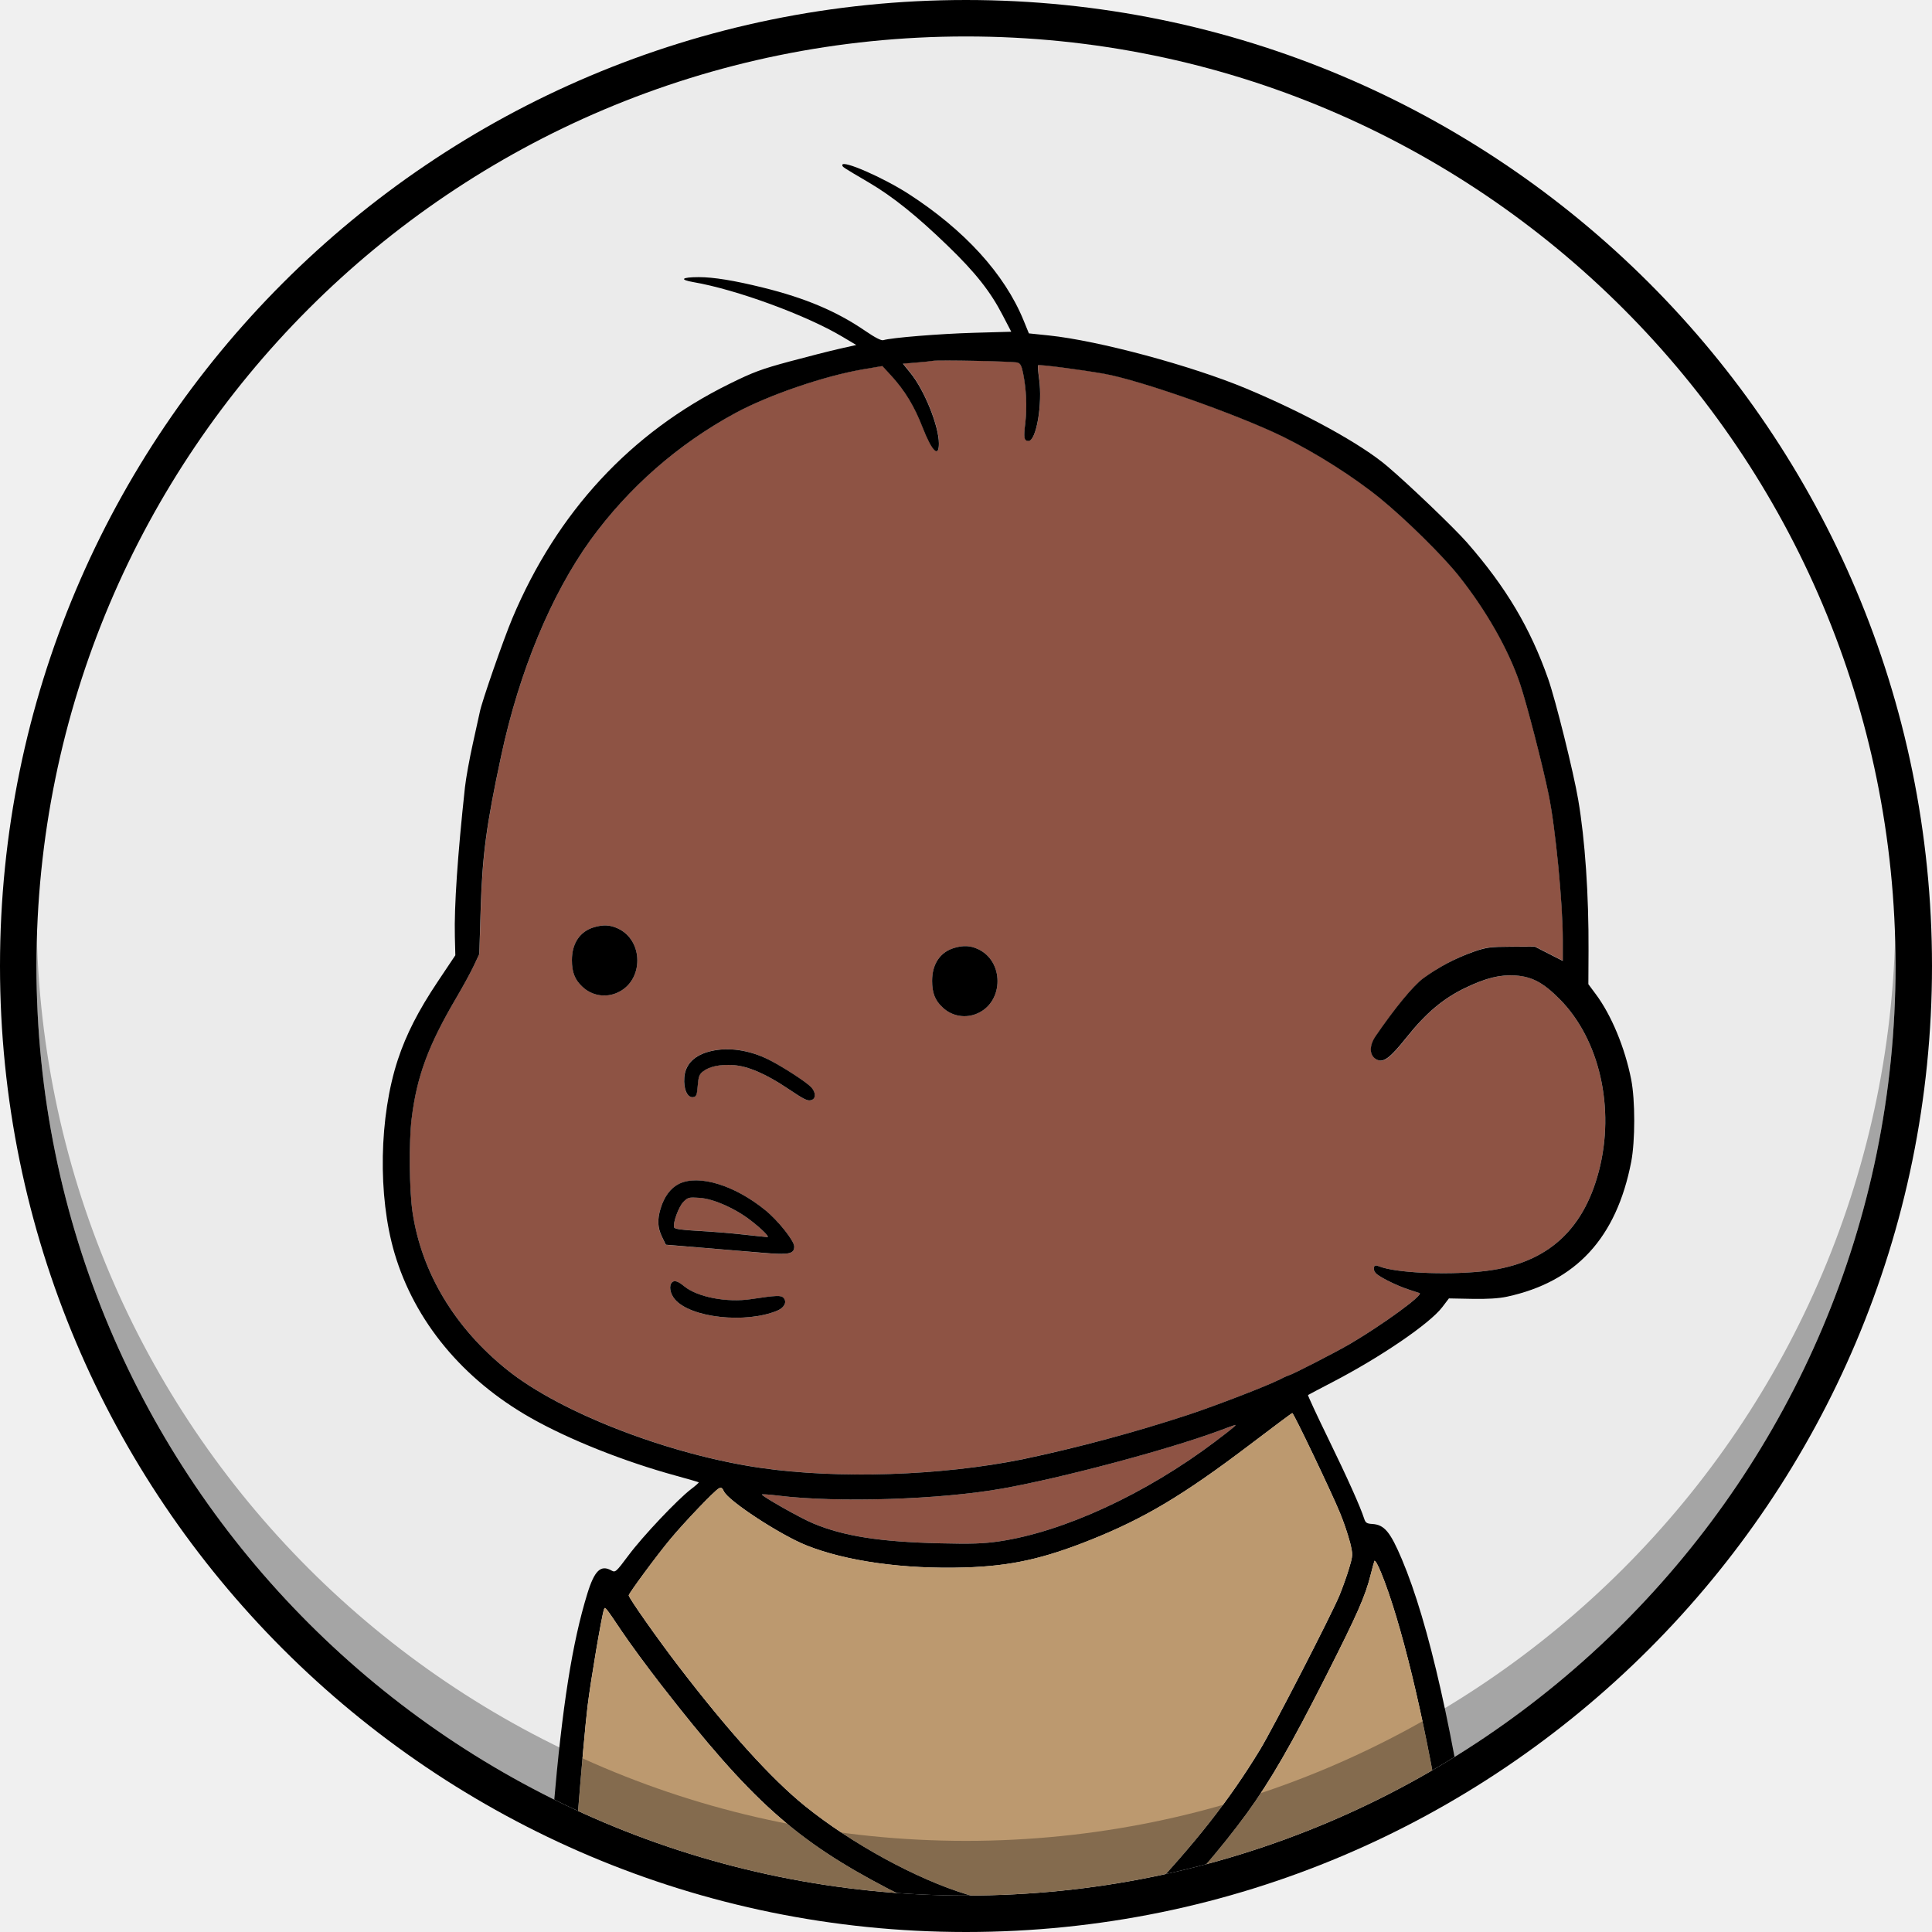
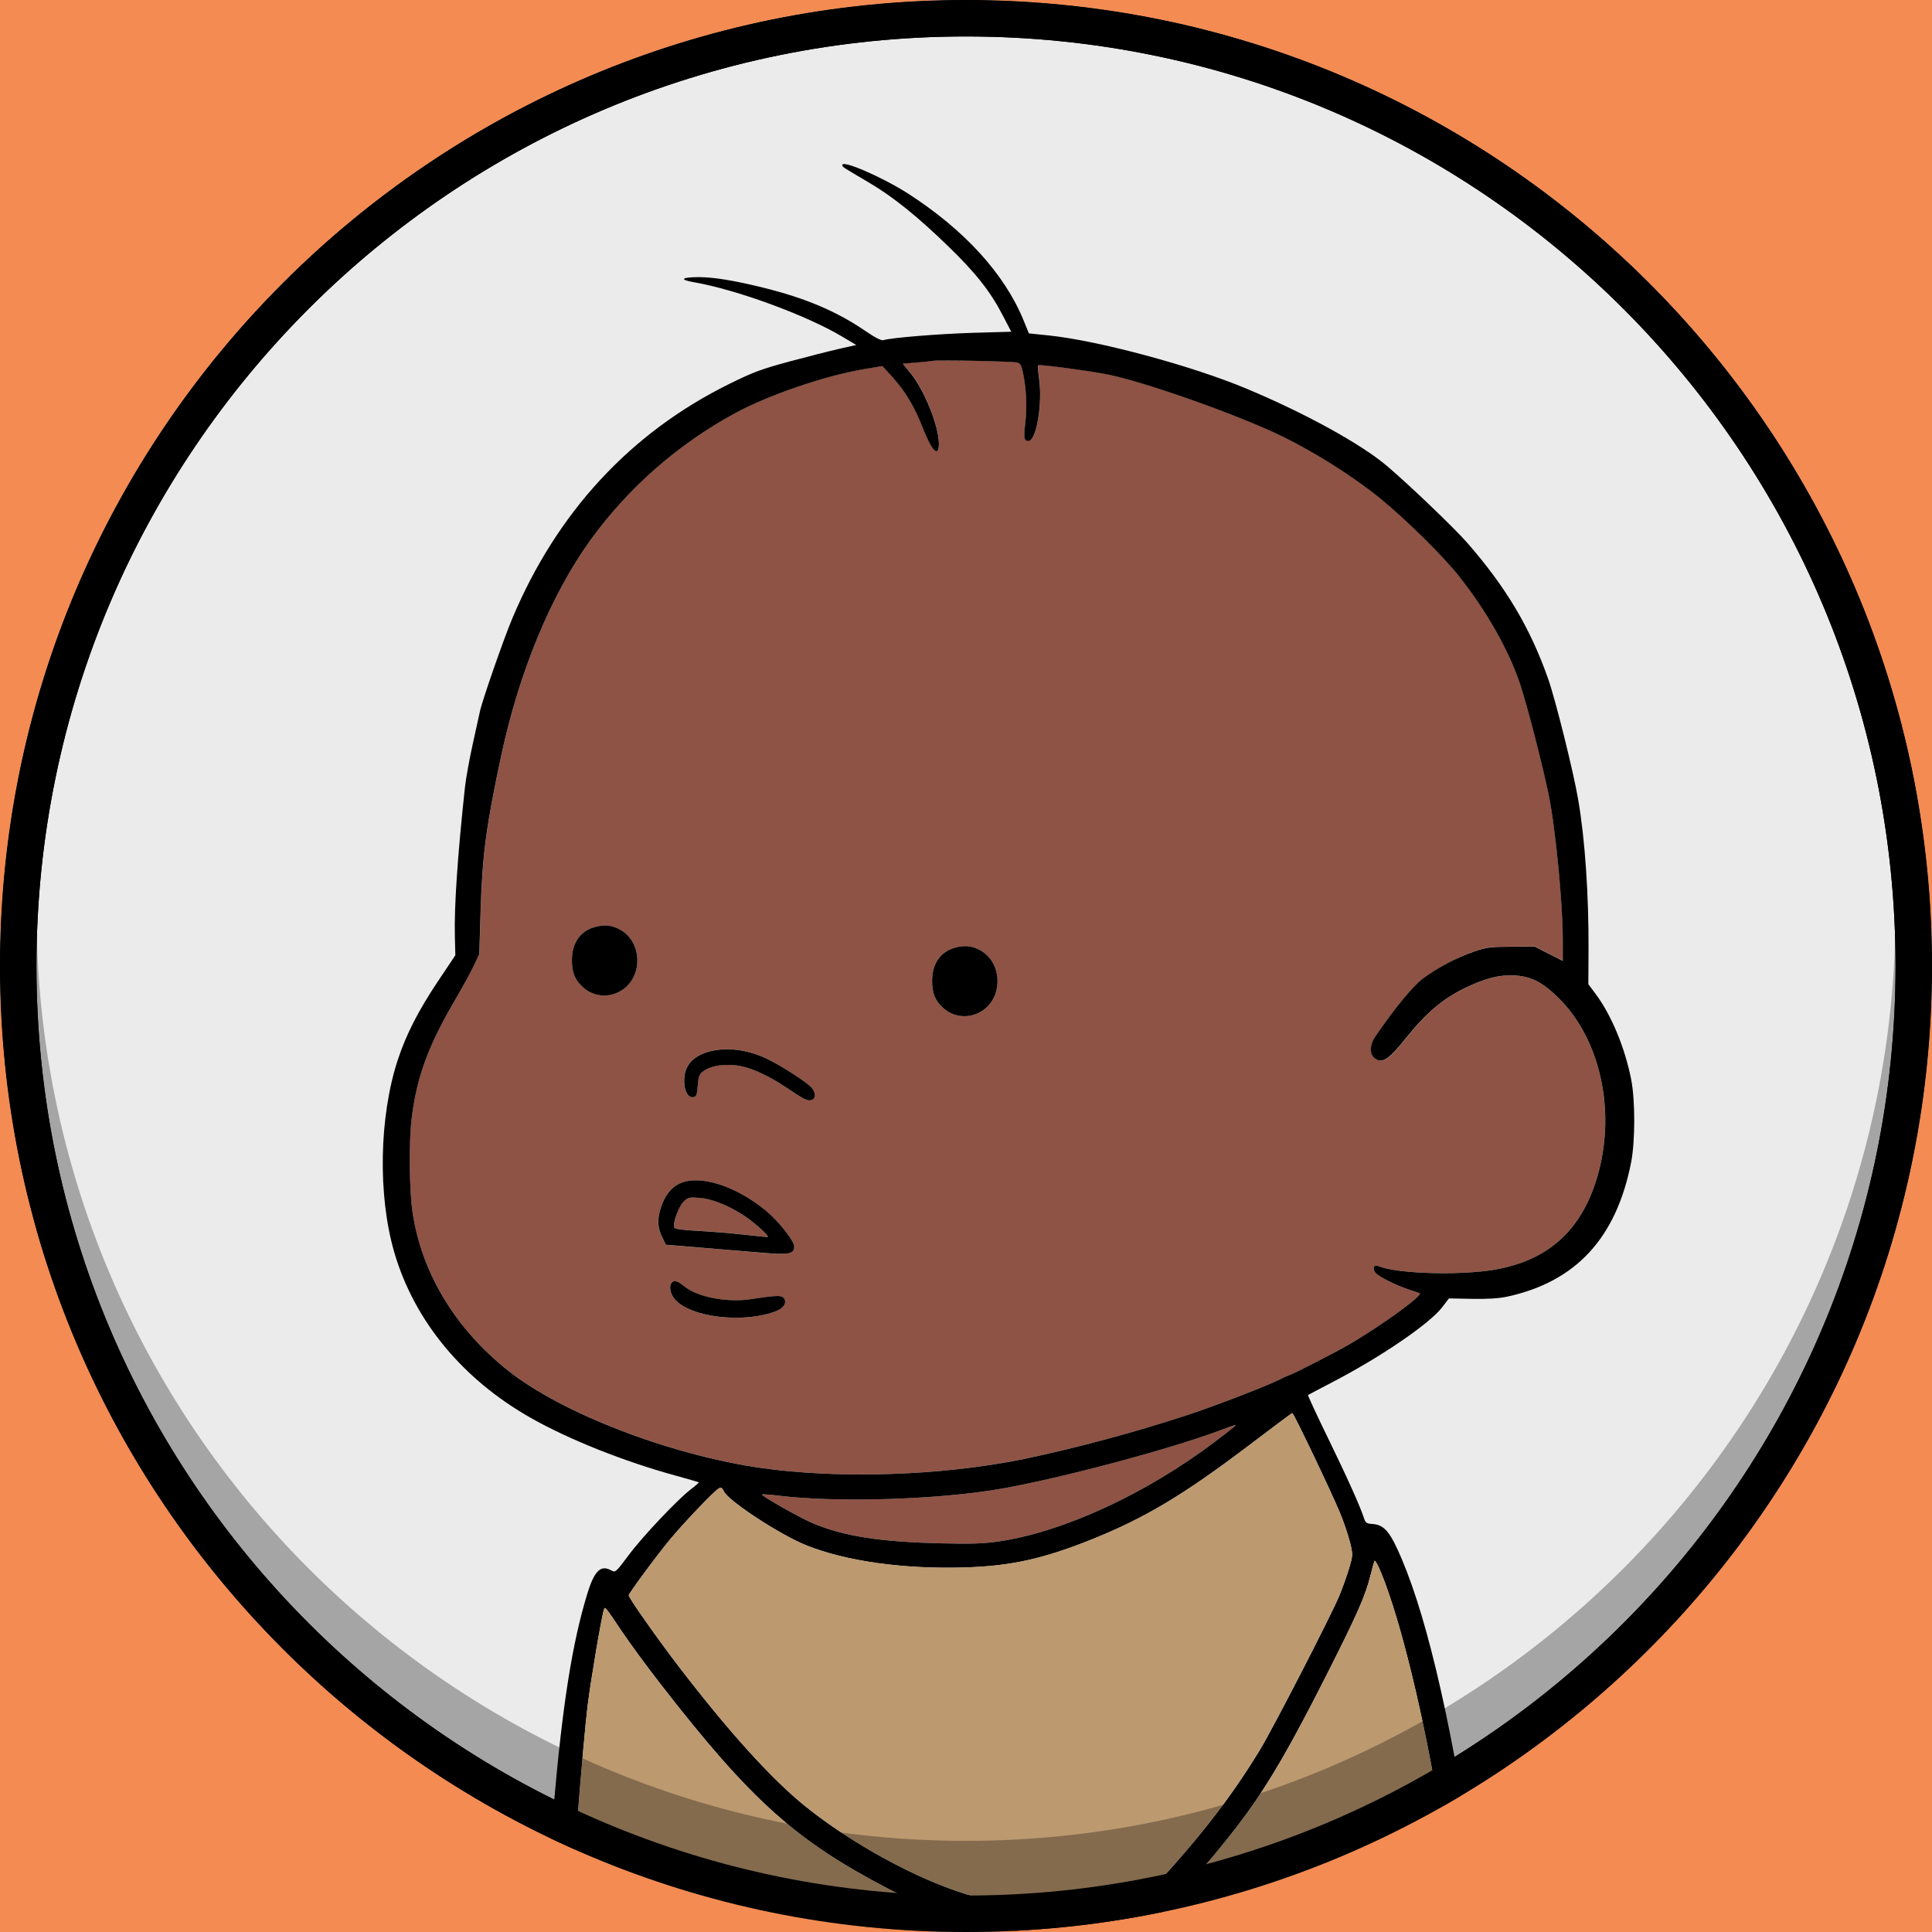
<svg xmlns="http://www.w3.org/2000/svg" width="106" height="106" viewBox="0 0 106 106" fill="none">
  <g clip-path="url(#clip0_366_29244)">
    <g clip-path="url(#clip1_366_29244)">
-       <g clip-path="url(#clip2_366_29244)">
-         <circle cx="53" cy="53" r="52" fill="#EBEBEB" stroke="black" stroke-width="2" />
-         <mask id="mask0_366_29244" style="mask-type:alpha" maskUnits="userSpaceOnUse" x="2" y="2" width="102" height="102">
-           <circle cx="53" cy="53" r="51" fill="#EBEBEB" />
-         </mask>
-         <g mask="url(#mask0_366_29244)">
-           <path d="M67.759 78.182C67.88 78.159 67.625 78.371 66.7 79.07C62.874 81.959 58.359 84.046 54.812 84.568C53.952 84.694 53.31 84.715 51.566 84.673C48.272 84.594 46.283 84.281 44.605 83.576C43.893 83.277 41.743 82.063 41.809 81.993C41.832 81.97 42.222 81.999 42.677 82.055C45.925 82.458 51.575 82.28 55.017 81.665C58.253 81.087 64.011 79.553 66.837 78.517C67.33 78.336 67.745 78.185 67.759 78.182Z" fill="#8E5344" />
-           <path d="M41.192 66.96C41.787 67.42 42.239 67.872 42.103 67.87C42.056 67.87 41.463 67.807 40.787 67.731C40.111 67.656 38.99 67.564 38.296 67.528C37.402 67.482 37.02 67.428 36.987 67.339C36.901 67.114 37.235 66.198 37.499 65.934C37.745 65.688 37.8 65.674 38.397 65.717C39.155 65.775 40.338 66.299 41.192 66.96Z" fill="#8E5344" />
-           <path d="M85.566 54.812C87.758 57.013 88.624 60.806 87.721 64.256C86.837 67.633 84.729 69.423 81.234 69.763C79.218 69.959 76.569 69.828 75.697 69.49C75.484 69.406 75.424 69.414 75.379 69.531C75.369 69.589 75.374 69.648 75.392 69.703C75.41 69.759 75.44 69.809 75.482 69.851C75.671 70.06 76.625 70.535 77.285 70.75C77.545 70.835 77.814 70.924 77.884 70.948C78.125 71.033 75.883 72.67 74.082 73.726C73.286 74.193 70.867 75.44 70.76 75.436C70.577 75.505 70.398 75.587 70.225 75.681C69.525 76.036 66.828 77.079 65.229 77.613C62.234 78.594 59.188 79.411 56.104 80.06C51.626 80.969 46.01 81.154 41.731 80.533C36.709 79.807 30.762 77.507 27.831 75.162C24.952 72.858 23.125 69.814 22.63 66.497C22.454 65.307 22.428 62.628 22.581 61.378C22.865 59.05 23.502 57.335 25.05 54.715C25.407 54.111 25.834 53.328 26 52.973L26.302 52.328L26.376 49.909C26.47 46.907 26.69 45.244 27.506 41.439C28.493 36.834 30.236 32.625 32.398 29.619C34.497 26.729 37.218 24.348 40.36 22.649C42.201 21.654 45.267 20.607 47.392 20.248L48.419 20.074L48.892 20.587C49.648 21.41 50.169 22.265 50.631 23.455C51.134 24.753 51.518 25.131 51.518 24.328C51.518 23.37 50.721 21.396 49.956 20.451L49.542 19.944L50.27 19.883C50.671 19.85 51.083 19.808 51.187 19.789C51.48 19.732 55.606 19.819 55.834 19.883C55.989 19.93 56.059 20.063 56.14 20.478C56.316 21.366 56.357 22.276 56.262 23.177C56.156 24.003 56.186 24.181 56.434 24.181C56.864 24.181 57.211 22.159 57.017 20.777C56.962 20.388 56.936 20.052 56.958 20.03C57.012 19.976 59.227 20.262 60.568 20.494C62.504 20.832 67.877 22.72 70.382 23.944C72.21 24.837 74.283 26.153 75.744 27.348C77.141 28.49 79.138 30.458 80.016 31.556C81.535 33.46 82.767 35.622 83.401 37.503C83.779 38.627 84.643 41.977 84.977 43.612C85.348 45.428 85.748 49.555 85.748 51.555V52.713L84.981 52.322L84.213 51.929L82.924 51.935C81.767 51.935 81.557 51.966 80.879 52.201C79.881 52.555 78.941 53.054 78.089 53.682C77.53 54.102 76.525 55.326 75.479 56.856C75.113 57.393 75.132 57.914 75.526 58.126C75.92 58.337 76.26 58.072 77.199 56.896C78.257 55.567 79.185 54.785 80.414 54.197C81.535 53.658 82.305 53.467 83.156 53.522C84.051 53.58 84.665 53.907 85.566 54.812ZM53.649 55.59C55.089 54.937 55.089 52.723 53.649 52.069C53.228 51.88 52.871 51.86 52.373 52.003C51.585 52.229 51.143 52.883 51.143 53.816C51.143 54.468 51.301 54.877 51.697 55.251C51.949 55.5 52.271 55.666 52.62 55.727C52.969 55.787 53.328 55.74 53.649 55.59ZM44.521 60.353C44.768 60.275 44.76 59.928 44.503 59.652C44.245 59.376 42.935 58.524 42.177 58.139C41.117 57.606 39.975 57.435 39.006 57.666C38.107 57.877 37.601 58.374 37.54 59.105C37.487 59.744 37.706 60.24 38.022 60.193C38.203 60.166 38.234 60.09 38.276 59.566C38.316 59.073 38.365 58.938 38.56 58.786C38.922 58.503 39.484 58.388 40.232 58.436C41.017 58.486 42.029 58.919 43.209 59.714C44.142 60.343 44.307 60.422 44.521 60.353ZM43.575 68.391C43.575 68.082 42.685 66.967 41.983 66.395C40.302 65.025 38.329 64.425 37.255 64.956C36.789 65.186 36.439 65.658 36.239 66.32C36.05 66.936 36.078 67.371 36.323 67.874L36.531 68.299L37.334 68.363C38.331 68.443 40.198 68.598 41.855 68.742C43.291 68.857 43.575 68.799 43.575 68.389V68.391ZM42.653 71.908C43.031 71.752 43.183 71.442 42.997 71.218C42.865 71.058 42.619 71.068 41.189 71.282C39.878 71.479 38.258 71.167 37.545 70.578C37.203 70.294 37.001 70.23 36.873 70.359C36.688 70.548 36.757 70.968 37.023 71.285C37.88 72.301 40.907 72.636 42.653 71.906V71.908ZM33.887 54.456C35.327 53.802 35.327 51.589 33.887 50.934C33.467 50.745 33.108 50.725 32.61 50.868C31.822 51.094 31.381 51.748 31.381 52.681C31.381 53.333 31.539 53.743 31.934 54.116C32.186 54.365 32.508 54.531 32.857 54.592C33.206 54.653 33.565 54.605 33.887 54.456Z" fill="#8E5344" />
-           <path d="M89.497 59.232C89.719 60.367 89.718 62.597 89.497 63.747C88.686 67.919 86.471 70.324 82.678 71.144C82.228 71.239 81.614 71.279 80.756 71.262L79.495 71.238L79.126 71.723C78.439 72.623 75.75 74.459 73.101 75.834C72.388 76.205 71.786 76.522 71.765 76.54C71.745 76.558 72.238 77.624 72.866 78.911C73.929 81.092 74.639 82.676 74.845 83.32C74.919 83.549 74.988 83.595 75.289 83.613C75.951 83.653 76.276 84.039 76.916 85.554C78.394 89.053 79.764 95.128 80.97 103.52C82.06 111.109 82.488 116.669 82.488 123.235C82.488 127.227 82.473 127.634 82.309 128.181C82.208 128.518 82.055 128.837 81.855 129.126C81.672 129.357 81.597 129.538 81.633 129.666C81.766 130.139 81.793 131.689 81.694 133.112C81.549 135.168 81.05 139.636 80.883 140.362C80.499 142.028 78.424 145.751 76.513 148.202C74.881 150.297 71.224 154.174 69.156 155.999C64.684 159.949 60.475 162.098 55.796 162.819C53.956 163.103 50.589 163.173 48.968 162.96C45.576 162.516 42.255 161.363 40.063 159.867C39.166 159.254 37.226 157.46 36.564 156.633C36.127 156.085 36.106 155.8 36.47 155.432C36.69 155.212 36.718 155.138 36.617 155.054C36.355 154.836 35.144 152.871 34.462 151.555C33.192 149.107 32.026 146.061 31.042 142.623C30.497 140.715 30.145 139.125 30.145 138.564C30.145 138.258 29.946 137.974 29.794 138.064C29.642 138.154 29.3 137.945 29.169 137.686C28.846 137.051 28.591 128.797 28.652 120.92C28.687 116.466 28.712 115.719 28.841 115.419C28.989 115.079 29.303 114.817 29.421 114.935C29.454 114.967 29.482 114.636 29.482 114.198C29.487 111.105 29.785 106.08 30.376 99.124C30.849 93.606 31.395 90.132 32.224 87.439C32.614 86.172 32.957 85.838 33.54 86.162C33.764 86.286 33.789 86.264 34.486 85.332C35.257 84.296 37.169 82.272 37.91 81.707C38.161 81.518 38.354 81.346 38.337 81.329C38.32 81.312 37.758 81.149 37.087 80.965C34.241 80.186 31.224 78.985 29.121 77.793C25.383 75.674 22.745 72.483 21.644 68.749C20.719 65.61 20.798 61.259 21.833 58.125C22.287 56.752 22.957 55.441 24.015 53.859L24.982 52.412L24.956 51.372C24.916 49.728 25.106 46.928 25.51 43.193C25.564 42.699 25.761 41.614 25.946 40.782C26.132 39.95 26.302 39.174 26.325 39.063C26.419 38.542 27.626 35.074 28.109 33.926C30.563 28.094 34.6 23.734 40.023 21.059C41.329 20.415 41.782 20.247 43.333 19.829C44.321 19.563 45.544 19.252 46.052 19.137L46.98 18.928L46.199 18.463C44.213 17.283 40.398 15.885 38.055 15.481C37.25 15.342 37.388 15.207 38.339 15.205C39.147 15.205 40.28 15.388 41.86 15.779C44.191 16.355 45.899 17.078 47.472 18.154C48.014 18.525 48.354 18.699 48.466 18.663C48.888 18.529 51.56 18.312 53.431 18.259L55.484 18.201L55.011 17.294C54.343 15.997 53.516 14.949 51.986 13.474C50.302 11.844 48.976 10.781 47.668 10.012C46.223 9.162 46.214 9.162 46.214 9.053C46.214 8.761 48.449 9.736 49.852 10.64C52.926 12.626 55.118 15.034 56.155 17.569L56.45 18.291L57.55 18.405C60.267 18.689 65.376 20.062 68.385 21.322C71.618 22.675 74.688 24.364 76.111 25.577C77.319 26.602 79.793 28.972 80.497 29.777C82.63 32.219 83.958 34.453 84.941 37.247C85.352 38.422 86.33 42.353 86.587 43.866C86.966 46.072 87.171 49.11 87.155 52.166L87.146 53.998L87.542 54.53C88.407 55.684 89.153 57.482 89.497 59.232ZM87.722 64.256C88.625 60.806 87.759 57.013 85.567 54.812C84.666 53.907 84.054 53.583 83.146 53.52C82.302 53.465 81.528 53.656 80.404 54.195C79.182 54.783 78.251 55.565 77.189 56.894C76.25 58.072 75.9 58.33 75.516 58.124C75.132 57.917 75.103 57.391 75.469 56.854C76.515 55.324 77.52 54.1 78.079 53.68C78.933 53.055 79.875 52.559 80.874 52.209C81.552 51.974 81.762 51.946 82.919 51.942L84.208 51.937L84.976 52.329L85.743 52.721V51.564C85.743 49.56 85.343 45.434 84.972 43.621C84.638 41.986 83.774 38.636 83.396 37.513C82.762 35.634 81.53 33.469 80.011 31.565C79.133 30.467 77.136 28.5 75.739 27.357C74.278 26.165 72.205 24.85 70.377 23.953C67.872 22.73 62.499 20.841 60.563 20.504C59.224 20.271 57.007 19.985 56.953 20.039C56.931 20.061 56.958 20.398 57.012 20.787C57.206 22.164 56.859 24.191 56.429 24.191C56.181 24.191 56.151 24.013 56.257 23.186C56.352 22.286 56.311 21.376 56.135 20.488C56.054 20.073 55.984 19.939 55.828 19.893C55.601 19.826 51.479 19.739 51.182 19.798C51.078 19.818 50.666 19.861 50.265 19.893L49.538 19.953L49.951 20.46C50.716 21.399 51.513 23.376 51.513 24.337C51.513 25.138 51.129 24.761 50.624 23.464C50.162 22.275 49.642 21.42 48.885 20.596L48.412 20.084L47.385 20.258C45.26 20.616 42.194 21.663 40.353 22.659C37.212 24.358 34.491 26.741 32.393 29.632C30.231 32.638 28.488 36.847 27.501 41.452C26.685 45.257 26.461 46.92 26.371 49.923L26.297 52.341L25.995 52.986C25.829 53.341 25.402 54.121 25.045 54.728C23.505 57.339 22.867 59.054 22.584 61.382C22.431 62.632 22.456 65.311 22.633 66.501C23.126 69.818 24.953 72.861 27.834 75.166C30.765 77.515 36.712 79.811 41.734 80.537C46.013 81.154 51.628 80.969 56.106 80.064C59.19 79.413 62.235 78.594 65.23 77.611C66.829 77.077 69.525 76.034 70.226 75.679C70.398 75.586 70.577 75.505 70.761 75.436C70.863 75.436 73.287 74.193 74.083 73.726C75.879 72.67 78.125 71.033 77.885 70.948C77.815 70.924 77.546 70.835 77.286 70.75C76.624 70.535 75.671 70.06 75.482 69.851C75.441 69.809 75.41 69.759 75.392 69.703C75.374 69.648 75.37 69.589 75.379 69.531C75.425 69.414 75.484 69.406 75.698 69.49C76.57 69.828 79.218 69.962 81.234 69.763C84.73 69.423 86.838 67.633 87.722 64.256ZM81.272 125.646C81.409 118.103 80.69 109.761 79.028 99.659C78.128 94.18 76.853 88.923 75.784 86.31C75.595 85.843 75.435 85.566 75.406 85.648C75.376 85.731 75.287 86.064 75.203 86.396C74.906 87.578 74.493 88.516 72.764 91.936C70.843 95.732 69.713 97.69 68.399 99.5C65.642 103.288 60.726 108.35 57.304 110.921C51.441 115.329 42.63 118.107 36.076 117.628C33.894 117.466 31.806 117.056 30.517 116.536L29.988 116.322L30.013 122.901C30.044 131.048 30.233 136.788 30.47 136.853C30.528 136.868 31.447 137.201 32.512 137.594C37.469 139.417 40.604 139.958 47.027 140.084C53.362 140.21 58.459 139.682 63.07 138.417C68.533 136.92 73.212 134.834 76.718 132.334C77.853 131.528 79.686 130.046 80.576 129.223L81.218 128.628L81.272 125.646ZM79.657 139.85C79.881 138.621 80.603 131.047 80.508 130.883C80.497 130.883 80.13 131.191 79.698 131.573C76.172 134.655 72.276 136.813 66.933 138.645C62.005 140.335 57.886 141.144 52.905 141.398L51.595 141.465L51.501 141.749C51.102 142.894 48.422 146.737 46.058 149.555C43.845 152.192 41.283 154.35 38.734 155.719C38.331 155.935 38.002 156.142 38.002 156.177C38.002 156.272 39.365 157.589 39.987 158.099C41.633 159.449 43.612 160.382 46.275 161.067C48.583 161.659 49.071 161.718 51.712 161.72C54.909 161.72 56.542 161.487 59.035 160.66C61.582 159.816 64.847 157.932 67.267 155.912C70.219 153.447 74.256 149.173 76.205 146.456C77.816 144.192 79.426 141.117 79.657 139.85ZM74.023 86.027C74.228 85.336 74.23 85.3 74.077 84.653C73.924 84.09 73.737 83.538 73.516 82.998C73.055 81.874 70.979 77.529 70.901 77.529C70.875 77.529 69.804 78.332 68.522 79.305C64.934 82.024 62.806 83.297 59.876 84.472C57.237 85.531 55.454 85.924 52.93 86.001C49.592 86.103 46.421 85.66 44.239 84.786C42.793 84.207 39.955 82.347 39.716 81.823C39.626 81.626 39.569 81.594 39.437 81.665C39.2 81.791 37.593 83.47 36.799 84.419C36.071 85.291 34.496 87.419 34.496 87.532C34.496 87.668 36.075 89.913 37.238 91.43C39.992 95.023 42.328 97.601 44.168 99.089C46.737 101.161 50.298 103.105 53.056 103.941C55.193 104.588 58.598 105.139 60.627 105.163L61.752 105.178L62.697 104.185C65.562 101.164 67.441 98.774 69.127 96.005C69.845 94.825 73.056 88.589 73.493 87.526C73.67 87.091 73.91 86.417 74.023 86.027ZM66.698 79.071C67.624 78.373 67.878 78.159 67.757 78.183C67.744 78.183 67.329 78.336 66.835 78.518C64.01 79.558 58.251 81.088 55.015 81.666C51.573 82.28 45.924 82.459 42.675 82.055C42.221 81.999 41.83 81.971 41.807 81.994C41.741 82.06 43.888 83.278 44.604 83.577C46.281 84.282 48.27 84.595 51.564 84.674C53.309 84.715 53.951 84.694 54.81 84.569C58.359 84.047 62.874 81.961 66.7 79.071H66.698ZM59.757 107.053L60.292 106.551L59.994 106.509C59.83 106.486 59.185 106.414 58.561 106.358C54.801 105.995 51.548 105.096 48.775 103.65C43.636 100.973 41.212 98.792 36.279 92.449C35.528 91.483 34.559 90.164 34.125 89.518C33.191 88.129 33.193 88.132 33.136 88.305C33.004 88.694 32.407 92.216 32.239 93.591C31.994 95.597 31.367 103.439 31.143 107.302C31.063 108.681 30.97 111.028 30.936 112.518L30.875 115.228L31.623 115.464C33.398 116.021 35.321 116.285 37.617 116.285C41.724 116.285 46.056 115.286 50.382 113.337C54.15 111.642 56.675 109.95 59.759 107.053H59.757ZM49.422 142.761L50.215 141.58L49.046 141.559C41.732 141.426 38.021 140.954 34.025 139.645C33.269 139.398 32.367 139.085 32.016 138.95C31.665 138.815 31.378 138.724 31.378 138.748C31.378 138.9 31.908 140.989 32.223 142.079C33.59 146.807 35.254 150.761 37.037 153.52L37.786 154.678L38.779 154.075C40.696 152.913 42.543 151.405 43.945 149.86C45.492 148.151 47.916 145.01 49.422 142.761Z" fill="black" />
-           <path d="M79.029 99.659C80.69 109.76 81.41 118.097 81.273 125.646L81.219 128.625L80.577 129.219C79.686 130.043 77.849 131.525 76.719 132.33C73.213 134.83 68.534 136.916 63.07 138.414C58.46 139.678 53.367 140.211 47.028 140.08C40.604 139.951 37.47 139.414 32.513 137.591C31.447 137.198 30.527 136.864 30.471 136.849C30.233 136.785 30.045 131.044 30.014 122.897L29.988 116.319L30.518 116.533C31.807 117.053 33.895 117.463 36.077 117.625C42.631 118.109 51.44 115.326 57.304 110.918C60.726 108.347 65.642 103.285 68.4 99.497C69.714 97.69 70.844 95.732 72.764 91.932C74.494 88.512 74.907 87.574 75.203 86.393C75.287 86.06 75.379 85.724 75.406 85.645C75.434 85.567 75.596 85.84 75.785 86.307C76.85 88.923 78.129 94.18 79.029 99.659Z" fill="#BC996F" />
-           <path d="M74.079 84.653C74.231 85.301 74.229 85.337 74.025 86.027C73.91 86.418 73.669 87.091 73.491 87.524C73.054 88.587 69.843 94.823 69.125 96.003C67.443 98.772 65.564 101.162 62.695 104.182L61.749 105.175L60.625 105.161C58.596 105.136 55.191 104.586 53.054 103.938C50.292 103.102 46.731 101.158 44.166 99.087C42.325 97.601 39.99 95.02 37.236 91.427C36.073 89.914 34.494 87.666 34.494 87.53C34.494 87.416 36.069 85.289 36.797 84.417C37.591 83.471 39.197 81.789 39.435 81.662C39.567 81.591 39.624 81.624 39.714 81.82C39.953 82.345 42.791 84.205 44.237 84.784C46.419 85.657 49.59 86.101 52.928 85.999C55.452 85.921 57.235 85.526 59.873 84.47C62.805 83.294 64.932 82.022 68.52 79.302C69.802 78.329 70.873 77.53 70.899 77.526C70.977 77.526 73.053 81.876 73.513 82.996C73.736 83.536 73.925 84.09 74.079 84.653Z" fill="#BC996F" />
-           <path d="M60.294 106.551L59.76 107.053C56.675 109.95 54.151 111.642 50.384 113.337C46.056 115.286 41.725 116.285 37.619 116.285C35.323 116.285 33.4 116.021 31.625 115.464L30.877 115.228L30.938 112.518C30.973 111.028 31.065 108.681 31.145 107.302C31.37 103.439 31.997 95.597 32.241 93.591C32.41 92.216 33.006 88.694 33.138 88.305C33.196 88.132 33.194 88.129 34.127 89.518C34.561 90.164 35.53 91.483 36.281 92.449C41.212 98.792 43.637 100.973 48.777 103.65C51.55 105.096 54.803 105.995 58.563 106.358C59.188 106.417 59.833 106.486 59.996 106.509L60.294 106.551Z" fill="#BC996F" />
-           <path d="M53.65 52.069C55.09 52.724 55.09 54.937 53.65 55.591C53.328 55.741 52.968 55.789 52.619 55.728C52.269 55.668 51.946 55.501 51.694 55.251C51.298 54.878 51.141 54.468 51.141 53.816C51.141 52.884 51.586 52.229 52.37 52.003C52.872 51.861 53.229 51.878 53.65 52.069Z" fill="black" />
-           <path d="M44.507 59.651C44.764 59.928 44.773 60.275 44.525 60.353C44.308 60.422 44.147 60.343 43.214 59.717C42.031 58.921 41.022 58.487 40.237 58.438C39.489 58.391 38.926 58.509 38.564 58.789C38.37 58.94 38.32 59.073 38.281 59.568C38.239 60.093 38.208 60.169 38.026 60.195C37.711 60.239 37.492 59.747 37.545 59.108C37.605 58.377 38.112 57.878 39.011 57.669C39.98 57.44 41.122 57.611 42.182 58.141C42.94 58.523 44.245 59.37 44.507 59.651Z" fill="black" />
-           <path d="M41.984 66.393C42.686 66.96 43.576 68.081 43.576 68.389C43.576 68.799 43.292 68.857 41.857 68.736C40.2 68.596 38.333 68.441 37.336 68.358L36.533 68.293L36.325 67.868C36.08 67.366 36.056 66.93 36.241 66.314C36.441 65.652 36.792 65.18 37.257 64.951C38.33 64.423 40.303 65.023 41.984 66.393ZM42.103 67.872C42.239 67.872 41.787 67.421 41.192 66.962C40.341 66.3 39.155 65.776 38.397 65.721C37.8 65.679 37.745 65.692 37.499 65.938C37.235 66.203 36.901 67.118 36.987 67.343C37.02 67.429 37.401 67.484 38.296 67.532C38.99 67.568 40.111 67.659 40.787 67.735C41.463 67.812 42.056 67.872 42.103 67.872Z" fill="black" />
-           <path d="M42.998 71.216C43.187 71.44 43.029 71.75 42.653 71.906C40.907 72.636 37.88 72.3 37.023 71.283C36.758 70.966 36.689 70.541 36.873 70.356C37.002 70.228 37.203 70.293 37.545 70.576C38.261 71.165 39.878 71.477 41.19 71.28C42.619 71.065 42.865 71.056 42.998 71.216Z" fill="black" />
-           <path d="M33.888 50.935C35.328 51.589 35.328 53.803 33.888 54.456C33.566 54.606 33.206 54.654 32.856 54.594C32.506 54.533 32.183 54.366 31.931 54.117C31.536 53.743 31.378 53.334 31.378 52.681C31.378 51.749 31.823 51.094 32.607 50.868C33.109 50.726 33.468 50.744 33.888 50.935Z" fill="black" />
-           <g style="mix-blend-mode:multiply" opacity="0.3">
-             <path d="M104 50C104 78.166 81.167 101 53 101C24.834 101 2 78.166 2 50L2 107H104L104 50Z" fill="black" />
-           </g>
-         </g>
+       <circle cx="53" cy="53" r="52" fill="#EBEBEB" stroke="black" stroke-width="2" />
+       <path d="M67.759 78.182C67.88 78.159 67.625 78.371 66.7 79.07C62.874 81.959 58.359 84.046 54.812 84.568C53.952 84.694 53.31 84.715 51.566 84.673C48.272 84.594 46.283 84.281 44.605 83.576C43.893 83.277 41.743 82.063 41.809 81.993C41.832 81.97 42.222 81.999 42.677 82.055C45.925 82.458 51.575 82.28 55.017 81.665C58.253 81.087 64.011 79.553 66.837 78.517C67.33 78.336 67.745 78.185 67.759 78.182Z" fill="#8E5344" />
+       <path d="M41.192 66.961C41.787 67.42 42.239 67.872 42.103 67.87C42.056 67.87 41.463 67.807 40.787 67.731C40.111 67.656 38.99 67.564 38.296 67.528C37.402 67.483 37.02 67.428 36.987 67.339C36.901 67.114 37.235 66.199 37.499 65.934C37.745 65.688 37.8 65.675 38.397 65.717C39.155 65.775 40.338 66.299 41.192 66.961Z" fill="#8E5344" />
+       <path d="M85.566 54.813C87.758 57.013 88.624 60.807 87.721 64.256C86.837 67.634 84.729 69.424 81.234 69.763C79.218 69.96 76.569 69.828 75.697 69.49C75.484 69.407 75.424 69.414 75.379 69.531C75.369 69.589 75.374 69.648 75.392 69.704C75.41 69.759 75.44 69.81 75.482 69.851C75.671 70.06 76.625 70.536 77.285 70.75C77.545 70.835 77.814 70.924 77.884 70.949C78.125 71.033 75.883 72.671 74.082 73.726C73.286 74.193 70.867 75.44 70.76 75.437C70.577 75.506 70.398 75.588 70.225 75.681C69.525 76.036 66.828 77.079 65.229 77.613C62.234 78.594 59.188 79.411 56.104 80.061C51.626 80.969 46.01 81.154 41.731 80.533C36.709 79.807 30.762 77.507 27.831 75.162C24.952 72.858 23.125 69.814 22.63 66.497C22.454 65.308 22.428 62.629 22.581 61.379C22.865 59.051 23.502 57.335 25.05 54.715C25.407 54.112 25.834 53.328 26 52.973L26.302 52.328L26.376 49.91C26.47 46.907 26.69 45.244 27.506 41.439C28.493 36.834 30.236 32.626 32.398 29.619C34.497 26.73 37.218 24.348 40.36 22.65C42.201 21.654 45.267 20.607 47.392 20.249L48.419 20.075L48.892 20.587C49.648 21.411 50.169 22.266 50.631 23.455C51.134 24.753 51.518 25.132 51.518 24.328C51.518 23.37 50.721 21.397 49.956 20.451L49.542 19.944L50.27 19.884C50.671 19.851 51.083 19.808 51.187 19.789C51.48 19.733 55.606 19.82 55.834 19.884C55.989 19.93 56.059 20.064 56.14 20.479C56.316 21.367 56.357 22.277 56.262 23.177C56.156 24.004 56.186 24.181 56.434 24.181C56.864 24.181 57.211 22.159 57.017 20.777C56.962 20.389 56.936 20.052 56.958 20.03C57.012 19.977 59.227 20.262 60.568 20.495C62.504 20.832 67.877 22.721 70.382 23.944C72.21 24.838 74.283 26.153 75.744 27.348C77.141 28.491 79.138 30.458 80.016 31.556C81.535 33.46 82.767 35.622 83.401 37.504C83.779 38.627 84.643 41.977 84.977 43.612C85.348 45.429 85.748 49.555 85.748 51.555V52.713L84.981 52.322L84.213 51.929L82.924 51.935C81.767 51.935 81.557 51.966 80.879 52.202C79.881 52.555 78.941 53.054 78.089 53.683C77.53 54.102 76.525 55.326 75.479 56.856C75.113 57.393 75.132 57.914 75.526 58.126C75.92 58.338 76.26 58.073 77.199 56.897C78.257 55.567 79.185 54.785 80.414 54.197C81.535 53.658 82.305 53.467 83.156 53.523C84.051 53.581 84.665 53.908 85.566 54.813ZM53.649 55.591C55.089 54.937 55.089 52.724 53.649 52.069C53.228 51.88 52.871 51.861 52.373 52.003C51.585 52.229 51.143 52.884 51.143 53.816C51.143 54.468 51.301 54.878 51.697 55.251C51.949 55.5 52.271 55.666 52.62 55.727C52.969 55.788 53.328 55.74 53.649 55.591ZM44.521 60.354C44.768 60.275 44.76 59.928 44.503 59.652C44.245 59.376 42.935 58.524 42.177 58.139C41.117 57.607 39.975 57.436 39.006 57.666C38.107 57.877 37.601 58.375 37.54 59.105C37.487 59.745 37.706 60.24 38.022 60.193C38.203 60.166 38.234 60.091 38.276 59.566C38.316 59.073 38.365 58.938 38.56 58.787C38.922 58.503 39.484 58.389 40.232 58.436C41.017 58.486 42.029 58.919 43.209 59.714C44.142 60.343 44.307 60.423 44.521 60.354ZM43.575 68.391C43.575 68.083 42.685 66.967 41.983 66.395C40.302 65.026 38.329 64.425 37.255 64.957C36.789 65.186 36.439 65.658 36.239 66.32C36.05 66.936 36.078 67.372 36.323 67.874L36.531 68.299L37.334 68.364C38.331 68.443 40.198 68.598 41.855 68.742C43.291 68.857 43.575 68.8 43.575 68.389V68.391ZM42.653 71.909C43.031 71.753 43.183 71.442 42.997 71.218C42.865 71.059 42.619 71.068 41.189 71.283C39.878 71.479 38.258 71.167 37.545 70.578C37.203 70.294 37.001 70.23 36.873 70.359C36.688 70.548 36.757 70.969 37.023 71.285C37.88 72.301 40.907 72.637 42.653 71.907V71.909ZM33.887 54.456C35.327 53.803 35.327 51.589 33.887 50.935C33.467 50.746 33.108 50.726 32.61 50.868C31.822 51.094 31.381 51.749 31.381 52.681C31.381 53.334 31.539 53.743 31.934 54.117C32.186 54.366 32.508 54.532 32.857 54.592C33.206 54.653 33.565 54.605 33.887 54.456Z" fill="#8E5344" />
+       <path d="M89.497 59.232C89.719 60.367 89.718 62.597 89.497 63.747C88.686 67.919 86.471 70.324 82.678 71.144C82.228 71.239 81.614 71.279 80.756 71.262L79.495 71.238L79.126 71.723C78.439 72.623 75.75 74.459 73.101 75.834C72.388 76.205 71.786 76.522 71.765 76.54C71.745 76.558 72.238 77.624 72.866 78.911C73.929 81.092 74.639 82.676 74.845 83.32C74.919 83.549 74.988 83.595 75.289 83.613C75.951 83.653 76.276 84.039 76.916 85.554C78.394 89.053 79.764 95.128 80.97 103.52C82.06 111.109 82.488 116.669 82.488 123.235C82.488 127.227 82.473 127.634 82.309 128.181C82.208 128.518 82.055 128.837 81.855 129.126C81.672 129.357 81.597 129.538 81.633 129.666C81.766 130.139 81.793 131.689 81.694 133.112C81.549 135.168 81.05 139.636 80.883 140.362C80.499 142.028 78.424 145.751 76.513 148.202C74.881 150.297 71.224 154.174 69.156 155.999C64.684 159.949 60.475 162.098 55.796 162.819C53.956 163.103 50.589 163.173 48.968 162.96C45.576 162.516 42.255 161.363 40.063 159.867C39.166 159.254 37.226 157.46 36.564 156.633C36.127 156.085 36.106 155.8 36.47 155.432C36.69 155.212 36.718 155.138 36.617 155.054C36.355 154.836 35.144 152.871 34.462 151.555C33.192 149.107 32.026 146.061 31.042 142.623C30.497 140.715 30.145 139.125 30.145 138.564C30.145 138.258 29.946 137.974 29.794 138.064C29.642 138.154 29.3 137.945 29.169 137.686C28.846 137.051 28.591 128.797 28.652 120.92C28.687 116.466 28.712 115.719 28.841 115.419C28.989 115.079 29.303 114.817 29.421 114.935C29.454 114.967 29.482 114.636 29.482 114.198C29.487 111.105 29.785 106.08 30.376 99.124C30.849 93.606 31.395 90.132 32.224 87.439C32.614 86.172 32.957 85.838 33.54 86.162C33.764 86.286 33.789 86.264 34.486 85.332C35.257 84.296 37.169 82.272 37.91 81.707C38.161 81.518 38.354 81.346 38.337 81.329C38.32 81.312 37.758 81.149 37.087 80.965C34.241 80.186 31.224 78.985 29.121 77.793C25.383 75.674 22.745 72.483 21.644 68.749C20.719 65.61 20.798 61.259 21.833 58.125C22.287 56.752 22.957 55.441 24.015 53.859L24.982 52.412L24.956 51.372C24.916 49.728 25.106 46.928 25.51 43.193C25.564 42.699 25.761 41.614 25.946 40.782C26.132 39.95 26.302 39.174 26.325 39.063C26.419 38.542 27.626 35.074 28.109 33.926C30.563 28.094 34.6 23.734 40.023 21.059C41.329 20.415 41.782 20.247 43.333 19.829C44.321 19.563 45.544 19.252 46.052 19.137L46.98 18.928L46.199 18.463C44.213 17.283 40.398 15.885 38.055 15.481C37.25 15.342 37.388 15.207 38.339 15.205C39.147 15.205 40.28 15.388 41.86 15.779C44.191 16.355 45.899 17.078 47.472 18.154C48.014 18.525 48.354 18.699 48.466 18.663C48.888 18.529 51.56 18.312 53.431 18.259L55.484 18.201L55.011 17.294C54.343 15.997 53.516 14.949 51.986 13.474C50.302 11.844 48.976 10.781 47.668 10.012C46.223 9.162 46.214 9.162 46.214 9.053C46.214 8.761 48.449 9.736 49.852 10.64C52.926 12.626 55.118 15.034 56.155 17.569L56.45 18.291L57.55 18.405C60.267 18.689 65.376 20.062 68.385 21.322C71.618 22.675 74.688 24.364 76.111 25.577C77.319 26.602 79.793 28.972 80.497 29.777C82.63 32.219 83.958 34.453 84.941 37.247C85.352 38.422 86.33 42.353 86.587 43.866C86.966 46.072 87.171 49.11 87.155 52.166L87.146 53.998L87.542 54.53C88.407 55.684 89.153 57.482 89.497 59.232ZM87.722 64.256C88.625 60.806 87.759 57.013 85.567 54.812C84.666 53.907 84.054 53.583 83.146 53.52C82.302 53.465 81.528 53.656 80.404 54.195C79.182 54.783 78.251 55.565 77.189 56.894C76.25 58.072 75.9 58.33 75.516 58.124C75.132 57.917 75.103 57.391 75.469 56.854C76.515 55.324 77.52 54.1 78.079 53.68C78.933 53.055 79.875 52.559 80.874 52.209C81.552 51.974 81.762 51.946 82.919 51.942L84.208 51.937L84.976 52.329L85.743 52.721V51.564C85.743 49.56 85.343 45.434 84.972 43.621C84.638 41.986 83.774 38.636 83.396 37.513C82.762 35.634 81.53 33.469 80.011 31.565C79.133 30.467 77.136 28.5 75.739 27.357C74.278 26.165 72.205 24.85 70.377 23.953C67.872 22.73 62.499 20.841 60.563 20.504C59.224 20.271 57.007 19.985 56.953 20.039C56.931 20.061 56.958 20.398 57.012 20.787C57.206 22.164 56.859 24.191 56.429 24.191C56.181 24.191 56.151 24.013 56.257 23.186C56.352 22.286 56.311 21.376 56.135 20.488C56.054 20.073 55.984 19.939 55.828 19.893C55.601 19.826 51.479 19.739 51.182 19.798C51.078 19.818 50.666 19.861 50.265 19.893L49.538 19.953L49.951 20.46C50.716 21.399 51.513 23.376 51.513 24.337C51.513 25.138 51.129 24.761 50.624 23.464C50.162 22.275 49.642 21.42 48.885 20.596L48.412 20.084L47.385 20.258C45.26 20.616 42.194 21.663 40.353 22.659C37.212 24.358 34.491 26.741 32.393 29.632C30.231 32.638 28.488 36.847 27.501 41.452C26.685 45.257 26.461 46.92 26.371 49.923L26.297 52.341L25.995 52.986C25.829 53.341 25.402 54.121 25.045 54.728C23.505 57.339 22.867 59.054 22.584 61.382C22.431 62.632 22.456 65.311 22.633 66.501C23.126 69.818 24.953 72.861 27.834 75.166C30.765 77.515 36.712 79.811 41.734 80.537C46.013 81.154 51.628 80.969 56.106 80.064C59.19 79.413 62.235 78.594 65.23 77.611C66.829 77.077 69.525 76.034 70.226 75.679C70.398 75.586 70.577 75.505 70.761 75.436C70.863 75.436 73.287 74.193 74.083 73.726C75.879 72.67 78.125 71.033 77.885 70.948C77.815 70.924 77.546 70.835 77.286 70.75C76.624 70.535 75.671 70.06 75.482 69.851C75.441 69.809 75.41 69.759 75.392 69.703C75.374 69.648 75.37 69.589 75.379 69.531C75.425 69.414 75.484 69.406 75.698 69.49C76.57 69.828 79.218 69.962 81.234 69.763C84.73 69.423 86.838 67.633 87.722 64.256ZM81.272 125.646C81.409 118.103 80.69 109.761 79.028 99.659C78.128 94.18 76.853 88.923 75.784 86.31C75.595 85.843 75.435 85.566 75.406 85.648C75.376 85.731 75.287 86.064 75.203 86.396C74.906 87.578 74.493 88.516 72.764 91.936C70.843 95.732 69.713 97.69 68.399 99.5C65.642 103.288 60.726 108.35 57.304 110.921C51.441 115.329 42.63 118.107 36.076 117.628C33.894 117.466 31.806 117.056 30.517 116.536L29.988 116.322L30.013 122.901C30.044 131.048 30.233 136.788 30.47 136.853C30.528 136.868 31.447 137.201 32.512 137.594C37.469 139.417 40.604 139.958 47.027 140.084C53.362 140.21 58.459 139.682 63.07 138.417C68.533 136.92 73.212 134.834 76.718 132.334C77.853 131.528 79.686 130.046 80.576 129.223L81.218 128.628L81.272 125.646ZM79.657 139.85C79.881 138.621 80.603 131.047 80.508 130.883C80.497 130.883 80.13 131.191 79.698 131.573C76.172 134.655 72.276 136.813 66.933 138.645C62.005 140.335 57.886 141.144 52.905 141.398L51.595 141.465L51.501 141.749C51.102 142.894 48.422 146.737 46.058 149.555C43.845 152.192 41.283 154.35 38.734 155.719C38.331 155.935 38.002 156.142 38.002 156.177C38.002 156.272 39.365 157.589 39.987 158.099C41.633 159.449 43.612 160.382 46.275 161.067C48.583 161.659 49.071 161.718 51.712 161.72C54.909 161.72 56.542 161.487 59.035 160.66C61.582 159.816 64.847 157.932 67.267 155.912C70.219 153.447 74.256 149.173 76.205 146.456C77.816 144.192 79.426 141.117 79.657 139.85ZM74.023 86.027C74.228 85.336 74.23 85.3 74.077 84.653C73.924 84.09 73.737 83.538 73.516 82.998C73.055 81.874 70.979 77.529 70.901 77.529C70.875 77.529 69.804 78.332 68.522 79.305C64.934 82.024 62.806 83.297 59.876 84.472C57.237 85.531 55.454 85.924 52.93 86.001C49.592 86.103 46.421 85.66 44.239 84.786C42.793 84.207 39.955 82.347 39.716 81.823C39.626 81.626 39.569 81.594 39.437 81.665C39.2 81.791 37.593 83.47 36.799 84.419C36.071 85.291 34.496 87.419 34.496 87.532C34.496 87.668 36.075 89.913 37.238 91.43C39.992 95.023 42.328 97.601 44.168 99.089C46.737 101.161 50.298 103.105 53.056 103.941C55.193 104.588 58.598 105.139 60.627 105.163L61.752 105.178L62.697 104.185C65.562 101.164 67.441 98.774 69.127 96.005C69.845 94.825 73.056 88.589 73.493 87.526C73.67 87.091 73.91 86.417 74.023 86.027ZM66.698 79.071C67.624 78.373 67.878 78.159 67.757 78.183C67.744 78.183 67.329 78.336 66.835 78.518C64.01 79.558 58.251 81.088 55.015 81.666C51.573 82.28 45.924 82.459 42.675 82.055C42.221 81.999 41.83 81.971 41.807 81.994C41.741 82.06 43.888 83.278 44.604 83.577C46.281 84.282 48.27 84.595 51.564 84.674C53.309 84.715 53.951 84.694 54.81 84.569C58.359 84.047 62.874 81.961 66.7 79.071H66.698ZM59.757 107.053L60.292 106.551L59.994 106.509C59.83 106.486 59.185 106.414 58.561 106.358C54.801 105.995 51.548 105.096 48.775 103.65C43.636 100.973 41.212 98.792 36.279 92.449C35.528 91.483 34.559 90.164 34.125 89.518C33.191 88.129 33.193 88.132 33.136 88.305C33.004 88.694 32.407 92.216 32.239 93.591C31.994 95.597 31.367 103.439 31.143 107.302C31.063 108.681 30.97 111.028 30.936 112.518L30.875 115.228L31.623 115.464C33.398 116.021 35.321 116.285 37.617 116.285C41.724 116.285 46.056 115.286 50.382 113.337C54.15 111.642 56.675 109.95 59.759 107.053H59.757ZM49.422 142.761L50.215 141.58L49.046 141.559C41.732 141.426 38.021 140.954 34.025 139.645C33.269 139.398 32.367 139.085 32.016 138.95C31.665 138.815 31.378 138.724 31.378 138.748C31.378 138.9 31.908 140.989 32.223 142.079C33.59 146.807 35.254 150.761 37.037 153.52L37.786 154.678L38.779 154.075C40.696 152.913 42.543 151.405 43.945 149.86C45.492 148.151 47.916 145.01 49.422 142.761Z" fill="black" />
+       <path d="M79.029 99.658C80.69 109.76 81.41 118.097 81.273 125.646L81.219 128.624L80.577 129.219C79.686 130.043 77.849 131.524 76.719 132.33C73.213 134.83 68.534 136.916 63.07 138.414C58.46 139.678 53.367 140.21 47.028 140.08C40.604 139.95 37.47 139.413 32.513 137.59C31.447 137.198 30.527 136.864 30.471 136.849C30.233 136.784 30.045 131.044 30.014 122.897L29.988 116.318L30.518 116.532C31.807 117.052 33.895 117.463 36.077 117.624C42.631 118.108 51.44 115.326 57.304 110.917C60.726 108.346 65.642 103.284 68.4 99.496C69.714 97.689 70.844 95.731 72.764 91.932C74.494 88.512 74.907 87.574 75.203 86.393C75.287 86.06 75.379 85.723 75.406 85.645C75.434 85.566 75.596 85.84 75.785 86.307C76.85 88.922 78.129 94.18 79.029 99.658Z" fill="#BC996F" />
+       <path d="M74.079 84.653C74.231 85.3 74.229 85.336 74.025 86.027C73.91 86.417 73.669 87.09 73.491 87.523C73.054 88.586 69.843 94.822 69.125 96.002C67.443 98.771 65.564 101.162 62.695 104.182L61.749 105.175L60.625 105.16C58.596 105.136 55.191 104.586 53.054 103.938C50.292 103.102 46.731 101.158 44.166 99.086C42.325 97.6 39.99 95.02 37.236 91.427C36.073 89.914 34.494 87.665 34.494 87.529C34.494 87.416 36.069 85.288 36.797 84.416C37.591 83.471 39.197 81.789 39.435 81.662C39.567 81.591 39.624 81.623 39.714 81.82C39.953 82.345 42.791 84.204 44.237 84.783C46.419 85.657 49.59 86.1 52.928 85.998C55.452 85.921 57.235 85.525 59.873 84.469C62.805 83.294 64.932 82.021 68.52 79.302C69.802 78.329 70.873 77.53 70.899 77.526C70.977 77.526 73.053 81.876 73.513 82.995C73.736 83.535 73.925 84.089 74.079 84.653Z" fill="#BC996F" />
+       <path d="M60.294 106.552L59.76 107.053C56.675 109.95 54.151 111.643 50.384 113.337C46.056 115.286 41.725 116.286 37.619 116.286C35.323 116.286 33.4 116.022 31.625 115.464L30.877 115.229L30.938 112.519C30.973 111.028 31.065 108.681 31.145 107.303C31.37 103.439 31.997 95.597 32.241 93.592C32.41 92.217 33.006 88.695 33.138 88.305C33.196 88.132 33.194 88.129 34.127 89.518C34.561 90.164 35.53 91.483 36.281 92.45C41.212 98.793 43.637 100.973 48.777 103.651C51.55 105.097 54.803 105.996 58.563 106.358C59.188 106.418 59.833 106.487 59.996 106.509L60.294 106.552Z" fill="#BC996F" />
+       <path d="M53.65 52.069C55.09 52.724 55.09 54.937 53.65 55.591C53.328 55.741 52.968 55.789 52.619 55.728C52.269 55.668 51.946 55.501 51.694 55.251C51.298 54.878 51.141 54.468 51.141 53.816C51.141 52.884 51.586 52.229 52.37 52.003C52.872 51.861 53.229 51.878 53.65 52.069Z" fill="black" />
+       <path d="M44.507 59.652C44.764 59.928 44.773 60.275 44.525 60.353C44.308 60.422 44.147 60.343 43.214 59.717C42.031 58.922 41.022 58.488 40.237 58.438C39.489 58.391 38.926 58.509 38.564 58.789C38.37 58.941 38.32 59.073 38.281 59.568C38.239 60.093 38.208 60.169 38.026 60.195C37.711 60.24 37.492 59.747 37.545 59.108C37.605 58.377 38.112 57.879 39.011 57.669C39.98 57.44 41.122 57.611 42.182 58.142C42.94 58.523 44.245 59.37 44.507 59.652Z" fill="black" />
+       <path d="M41.984 66.393C42.686 66.961 43.576 68.081 43.576 68.389C43.576 68.8 43.292 68.857 41.857 68.736C40.2 68.596 38.333 68.441 37.336 68.358L36.533 68.294L36.325 67.868C36.08 67.366 36.056 66.93 36.241 66.315C36.441 65.653 36.792 65.18 37.257 64.951C38.33 64.424 40.303 65.024 41.984 66.393ZM42.103 67.872C42.239 67.872 41.787 67.422 41.192 66.962C40.341 66.3 39.155 65.777 38.397 65.722C37.8 65.679 37.745 65.692 37.499 65.938C37.235 66.203 36.901 67.118 36.987 67.344C37.02 67.43 37.401 67.484 38.296 67.533C38.99 67.569 40.111 67.659 40.787 67.736C41.463 67.812 42.056 67.872 42.103 67.872Z" fill="black" />
+       <path d="M42.998 71.215C43.187 71.439 43.029 71.749 42.653 71.906C40.907 72.635 37.88 72.3 37.023 71.282C36.758 70.966 36.689 70.541 36.873 70.356C37.002 70.227 37.203 70.292 37.545 70.575C38.261 71.164 39.878 71.476 41.19 71.28C42.619 71.065 42.865 71.055 42.998 71.215Z" fill="black" />
+       <path d="M33.888 50.935C35.328 51.589 35.328 53.803 33.888 54.456C33.566 54.607 33.206 54.655 32.856 54.594C32.506 54.533 32.183 54.367 31.931 54.117C31.536 53.743 31.378 53.334 31.378 52.681C31.378 51.749 31.823 51.095 32.607 50.869C33.109 50.726 33.468 50.744 33.888 50.935Z" fill="black" />
+       <g style="mix-blend-mode:multiply" opacity="0.3">
+         <path d="M104 50C104 78.166 81.167 101 53 101C24.834 101 2 78.166 2 50L2 107H104L104 50Z" fill="black" />
      </g>
+       <path d="M106 106H53C82.271 106 106 82.271 106 53C106 23.729 82.271 0 53 0C23.729 0 0 23.729 0 53C0 82.271 23.729 106 53 106H0V0H106V106Z" fill="#F48B52" />
+       <path d="M104 53C104 24.834 81.166 2 53 2C24.834 2 2 24.834 2 53C2 81.166 24.834 104 53 104V106C23.729 106 0 82.271 0 53C0 23.729 23.729 0 53 0C82.271 0 106 23.729 106 53C106 82.271 82.271 106 53 106V104C81.166 104 104 81.166 104 53Z" fill="black" />
    </g>
  </g>
  <defs>
    <clipPath id="clip0_366_29244">
      <rect width="106" height="106" fill="white" />
    </clipPath>
    <clipPath id="clip1_366_29244">
      <rect width="106" height="106" fill="white" />
    </clipPath>
-     <clipPath id="clip2_366_29244">
-       <rect width="106" height="106" fill="white" />
-     </clipPath>
  </defs>
</svg>
